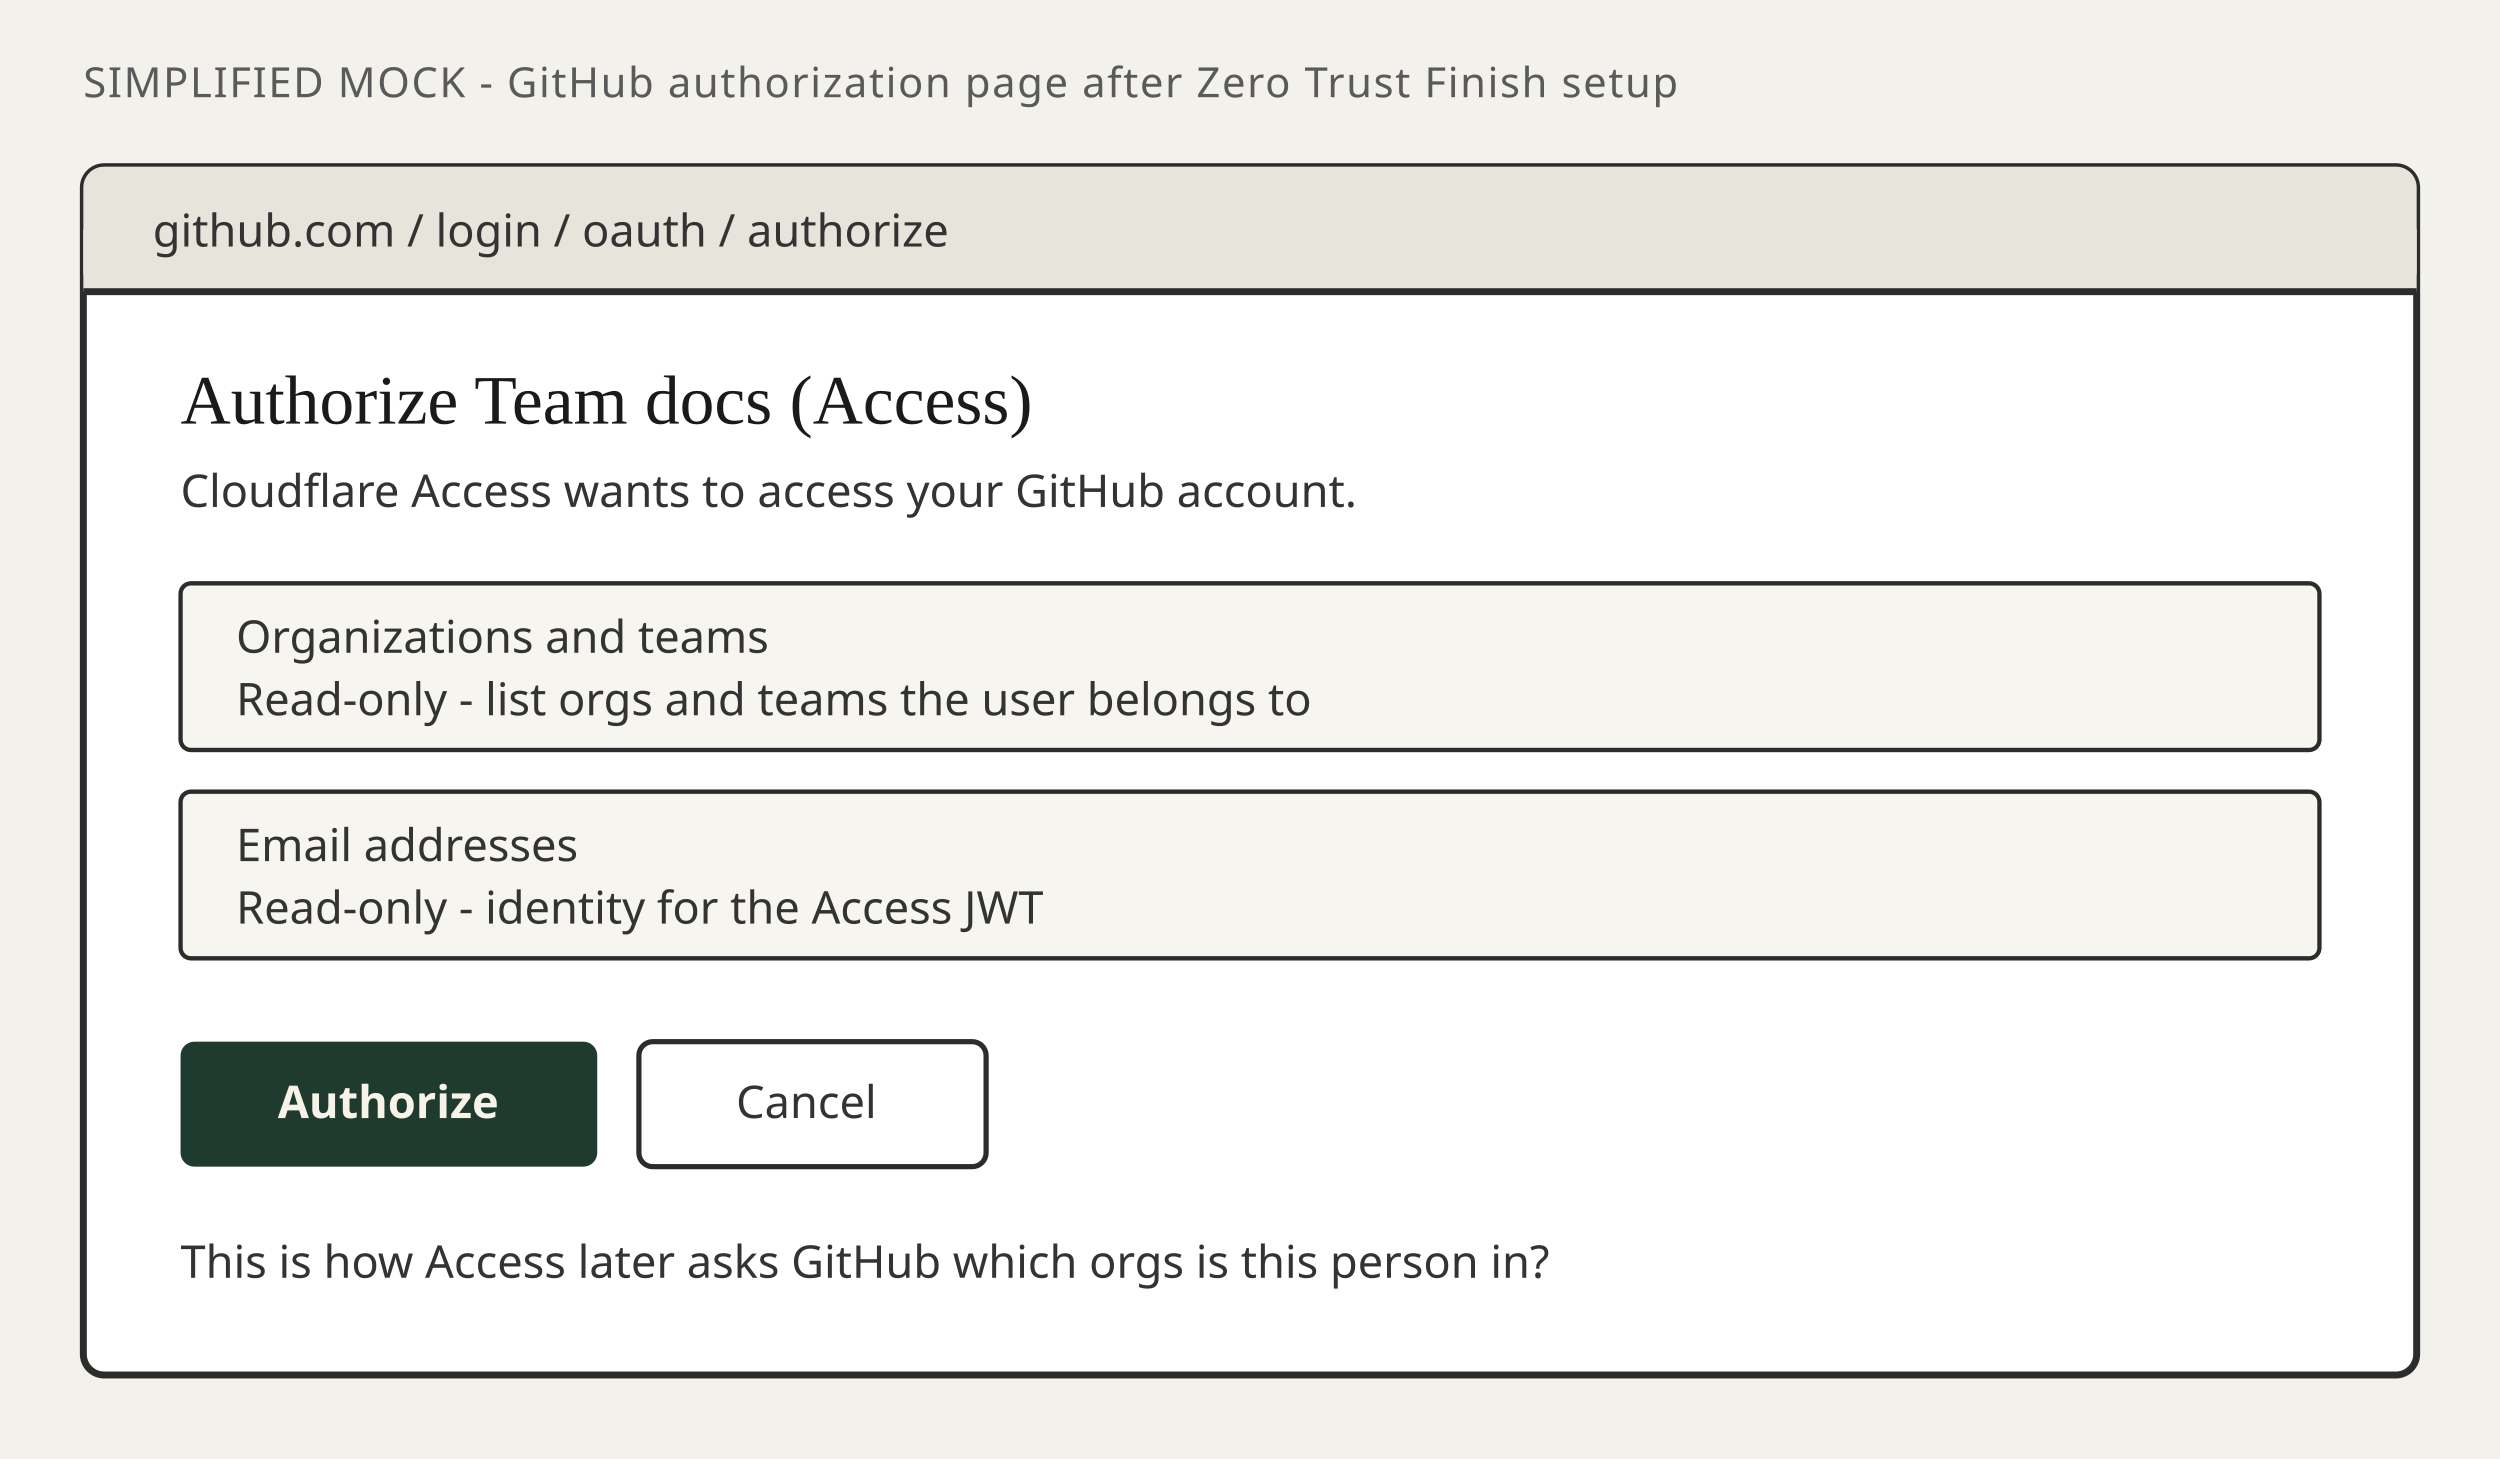
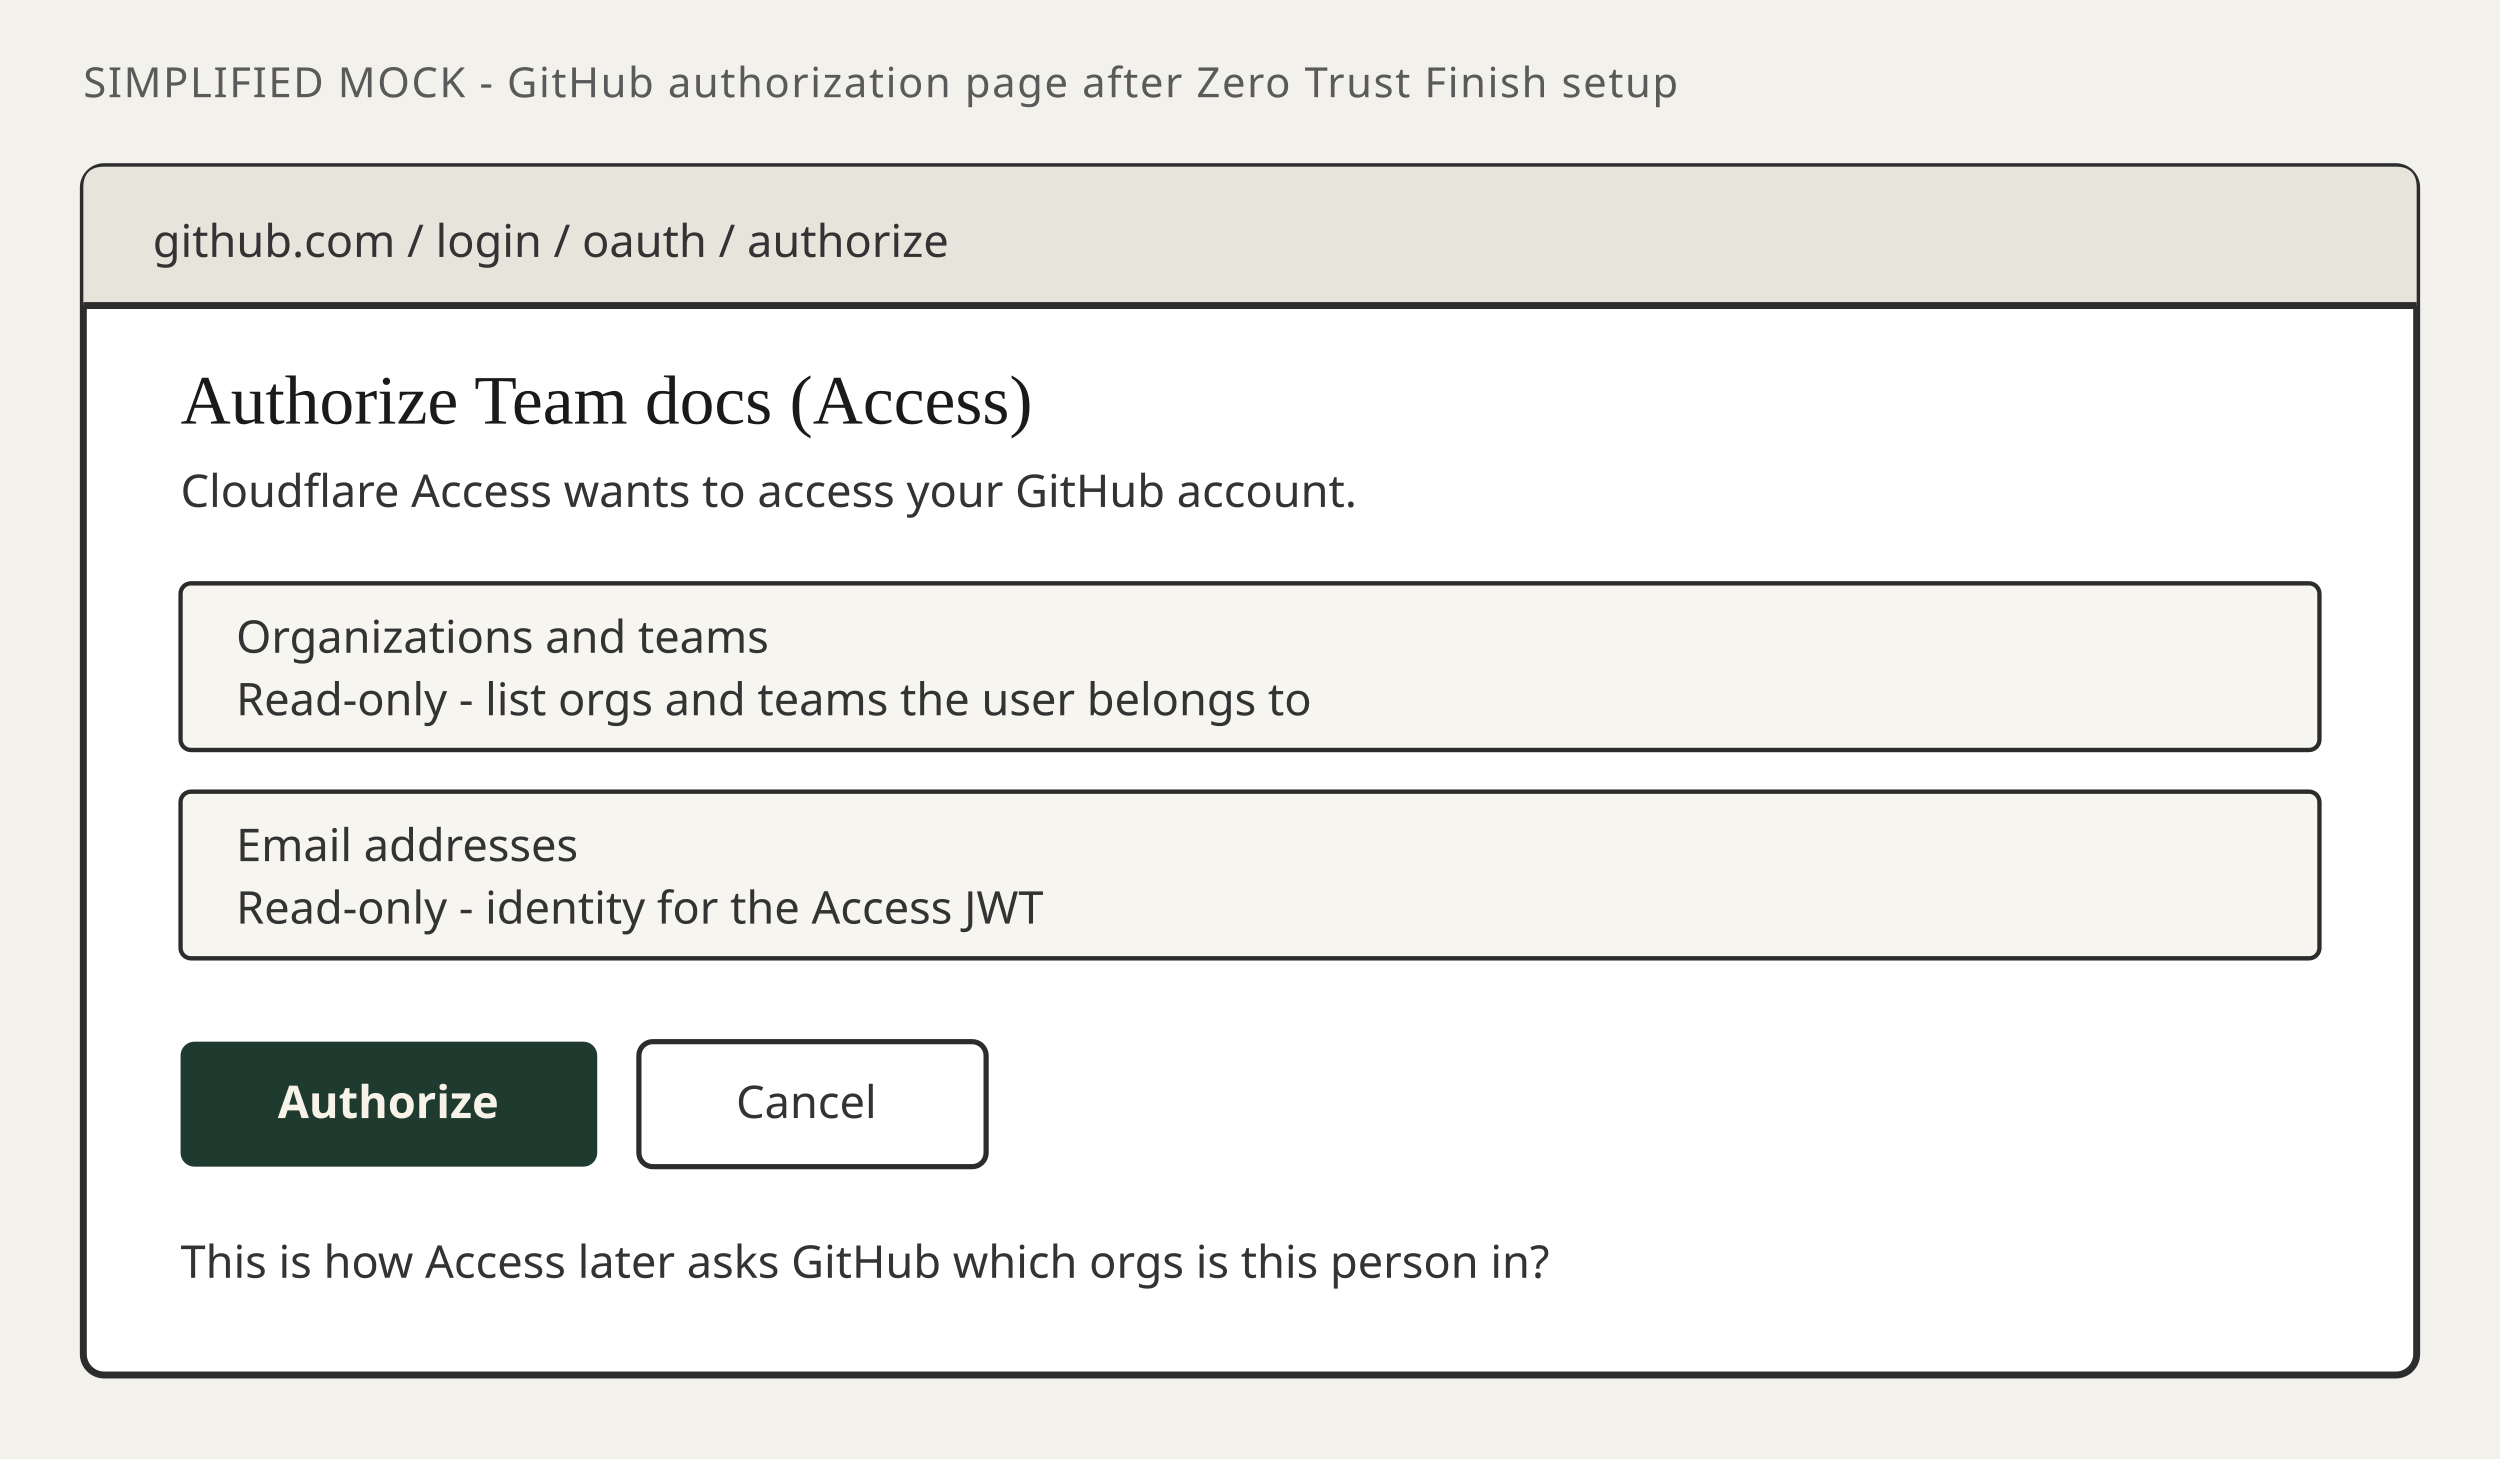
<svg xmlns="http://www.w3.org/2000/svg" width="720" height="420" viewBox="0 0 720 420" role="img" aria-labelledby="title desc">
  <defs>
    <style>
      .bg { fill: #f3f1ec; }
      .win { fill: #fff; stroke: #2c2c2c; stroke-width: 2; }
      .chrome { fill: #e7e4dc; }
      .chrome-rule { stroke: #2c2c2c; stroke-width: 2; }
      .t { font-family: Georgia, "Times New Roman", serif; fill: #1a1a1a; }
      .s { font-family: "Segoe UI", system-ui, sans-serif; fill: #333; font-size: 13px; }
      .label { font-family: "Segoe UI", system-ui, sans-serif; fill: #5a5a5a; font-size: 12px; letter-spacing: 0.04em; }
      .row { fill: #f7f5f0; stroke: #2c2c2c; stroke-width: 1.25; }
      .btn { fill: #1f3a2e; }
      .ghost { fill: #fff; stroke: #2c2c2c; stroke-width: 1.5; }
      .t-inv { font-family: "Segoe UI", system-ui, sans-serif; fill: #f7f3e8; font-size: 13px; font-weight: 600; }
    </style>
  </defs>
  <rect class="bg" width="720" height="420" />
  <text class="label" x="24" y="28">SIMPLIFIED MOCK - GitHub authorization page after Zero Trust  Finish setup </text>
  <rect class="win" x="24" y="48" width="672" height="348" rx="6" />
-   <rect class="chrome" x="24" y="48" width="672" height="36" rx="6" />
-   <rect class="chrome" x="24" y="66" width="672" height="18" />
-   <line class="chrome-rule" x1="24" y1="84" x2="696" y2="84" />
-   <text class="s" x="44" y="71">github.com / login / oauth / authorize</text>
+   <path class="chrome" d="M24,88 L24,54 Q24,48 30,48 L690,48 Q696,48 696,54 L696,88 Z" />
+   <line class="chrome-rule" x1="24" y1="88" x2="696" y2="88" />
+   <text class="s" x="44" y="74">github.com / login / oauth / authorize</text>
  <text class="t" x="52" y="122" font-size="20">Authorize Team docs (Access)</text>
  <text class="s" x="52" y="146">Cloudflare Access wants to access your GitHub account.</text>
  <rect class="row" x="52" y="168" width="616" height="48" rx="3" />
  <text class="s" x="68" y="188">Organizations and teams</text>
  <text class="s" x="68" y="206">Read-only - list orgs and teams the user belongs to</text>
  <rect class="row" x="52" y="228" width="616" height="48" rx="3" />
  <text class="s" x="68" y="248">Email addresses</text>
  <text class="s" x="68" y="266">Read-only - identity for the Access JWT</text>
  <rect class="btn" x="52" y="300" width="120" height="36" rx="4" />
  <text class="t-inv" x="80" y="322">Authorize</text>
  <rect class="ghost" x="184" y="300" width="100" height="36" rx="4" />
  <text class="s" x="212" y="322">Cancel</text>
  <text class="s" x="52" y="368">This is how Access later asks GitHub  which orgs is this person in? </text>
</svg>
